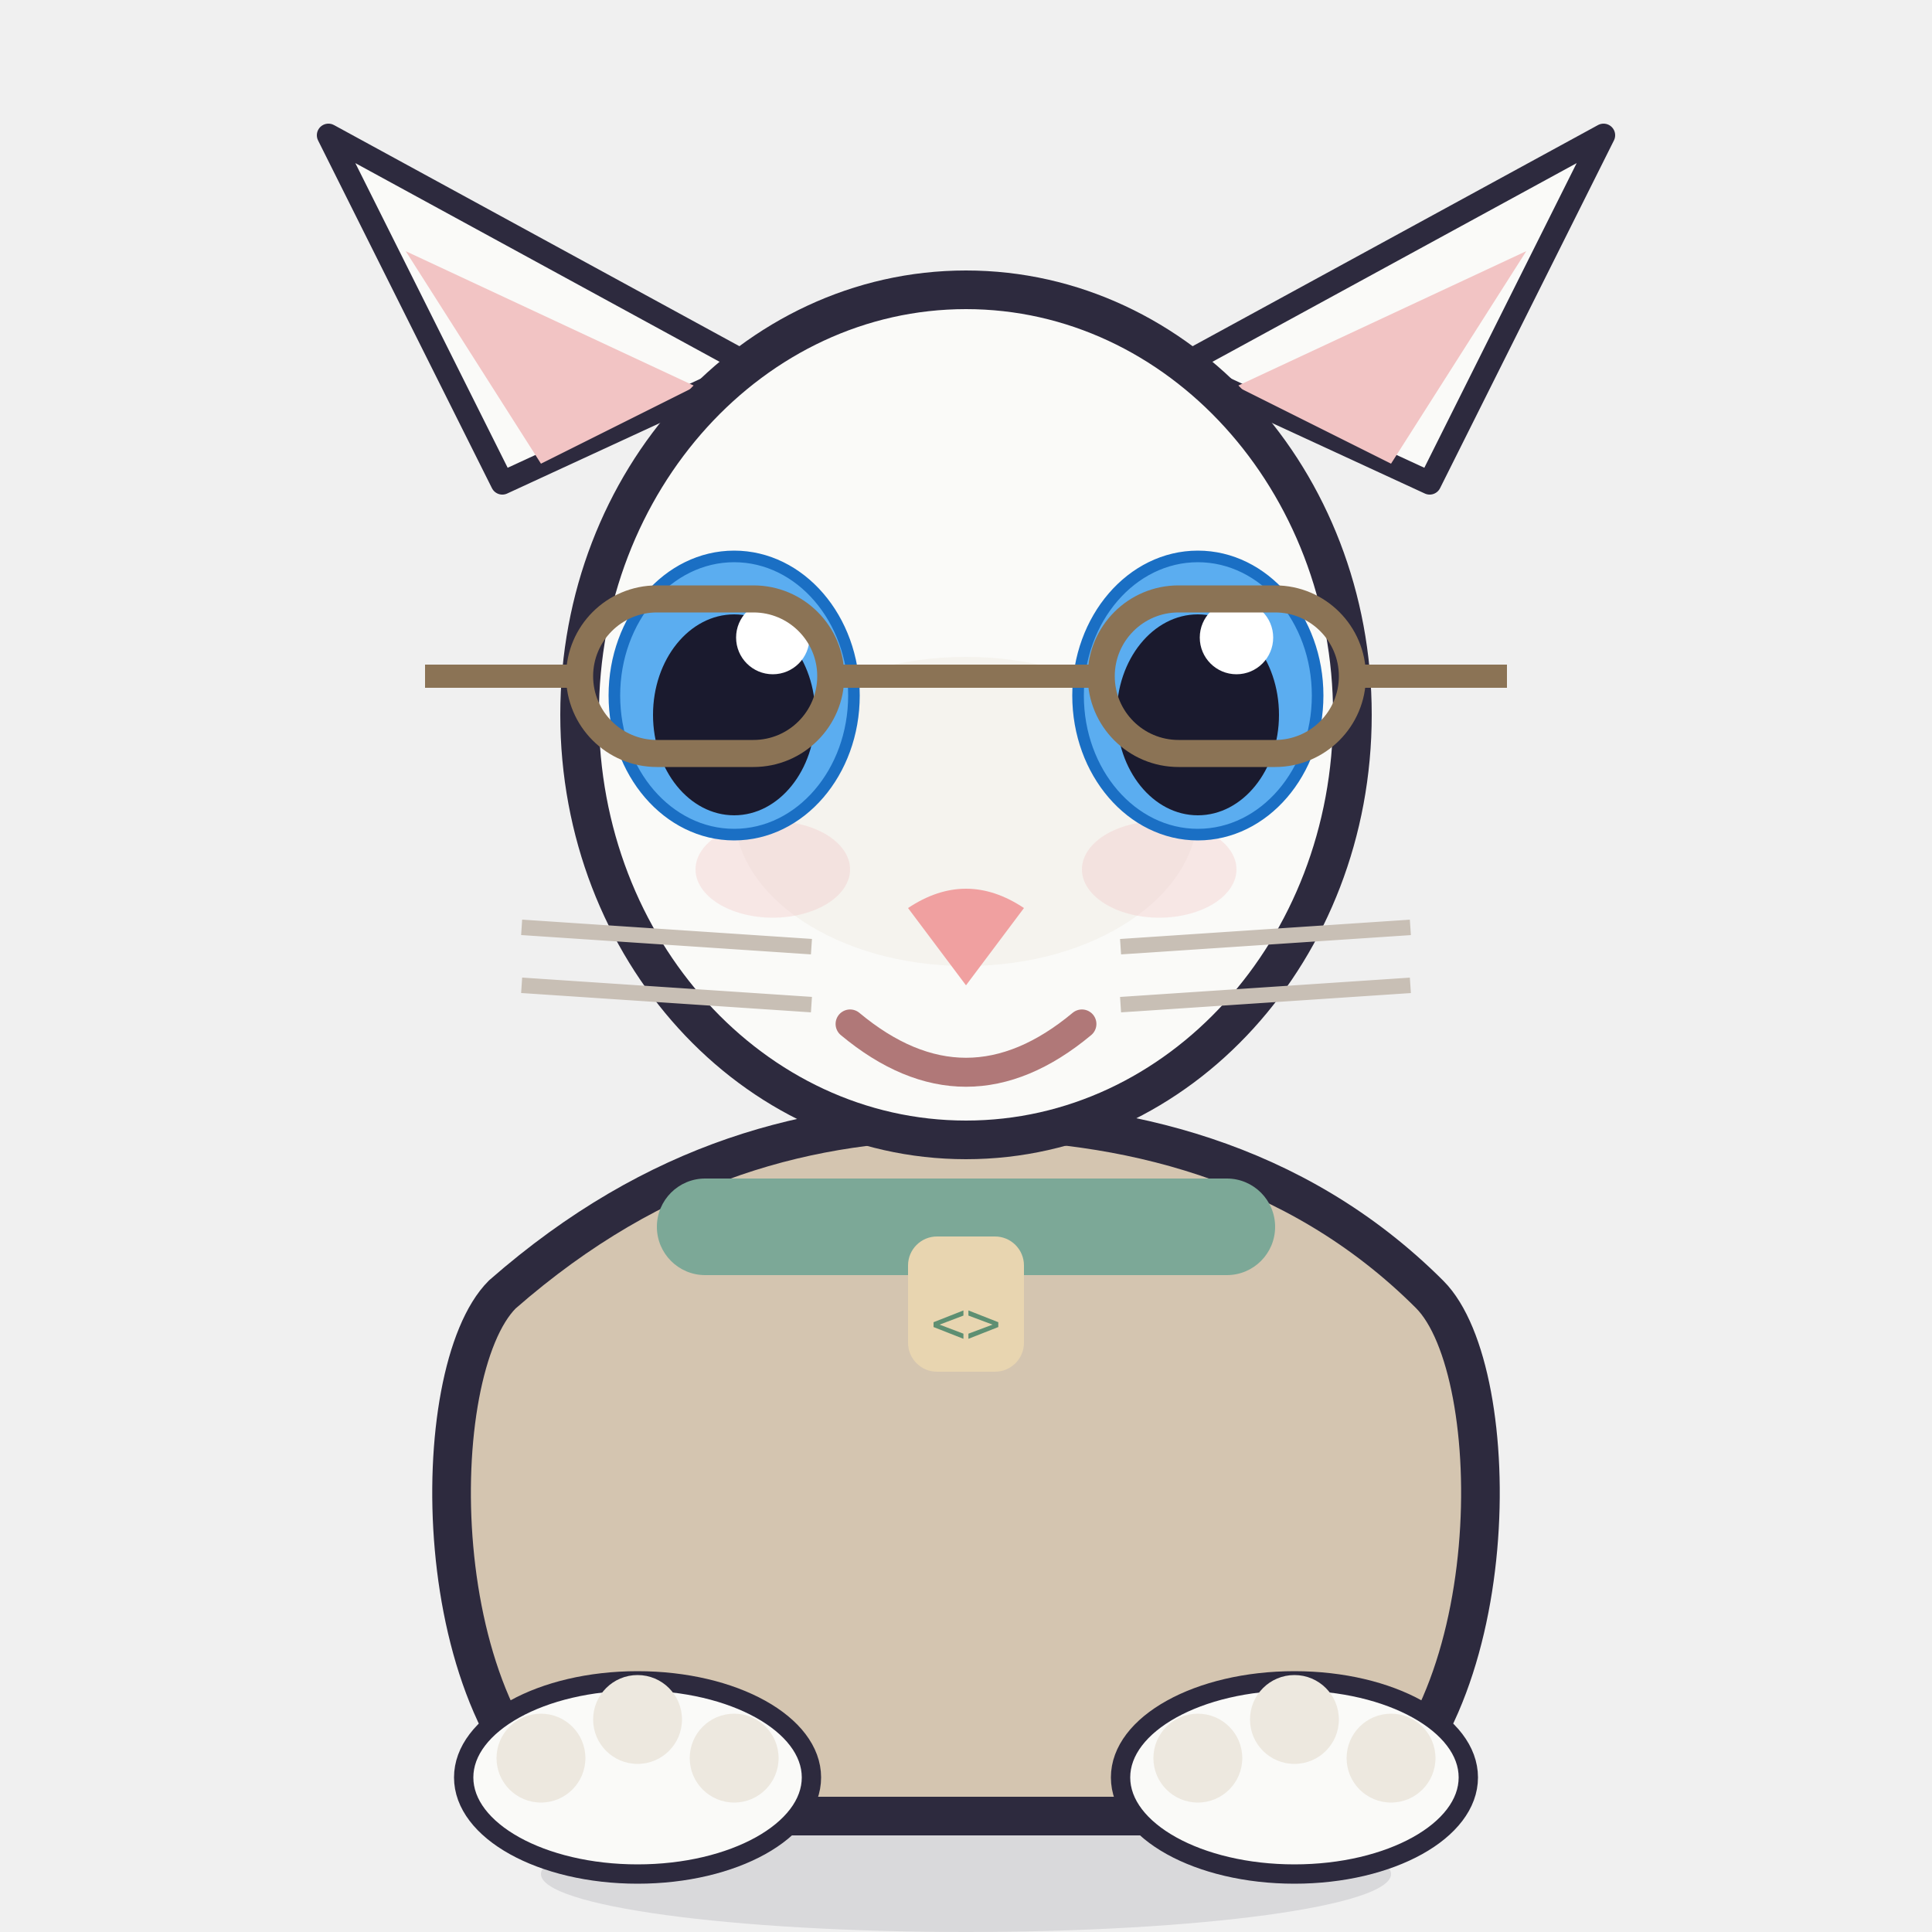
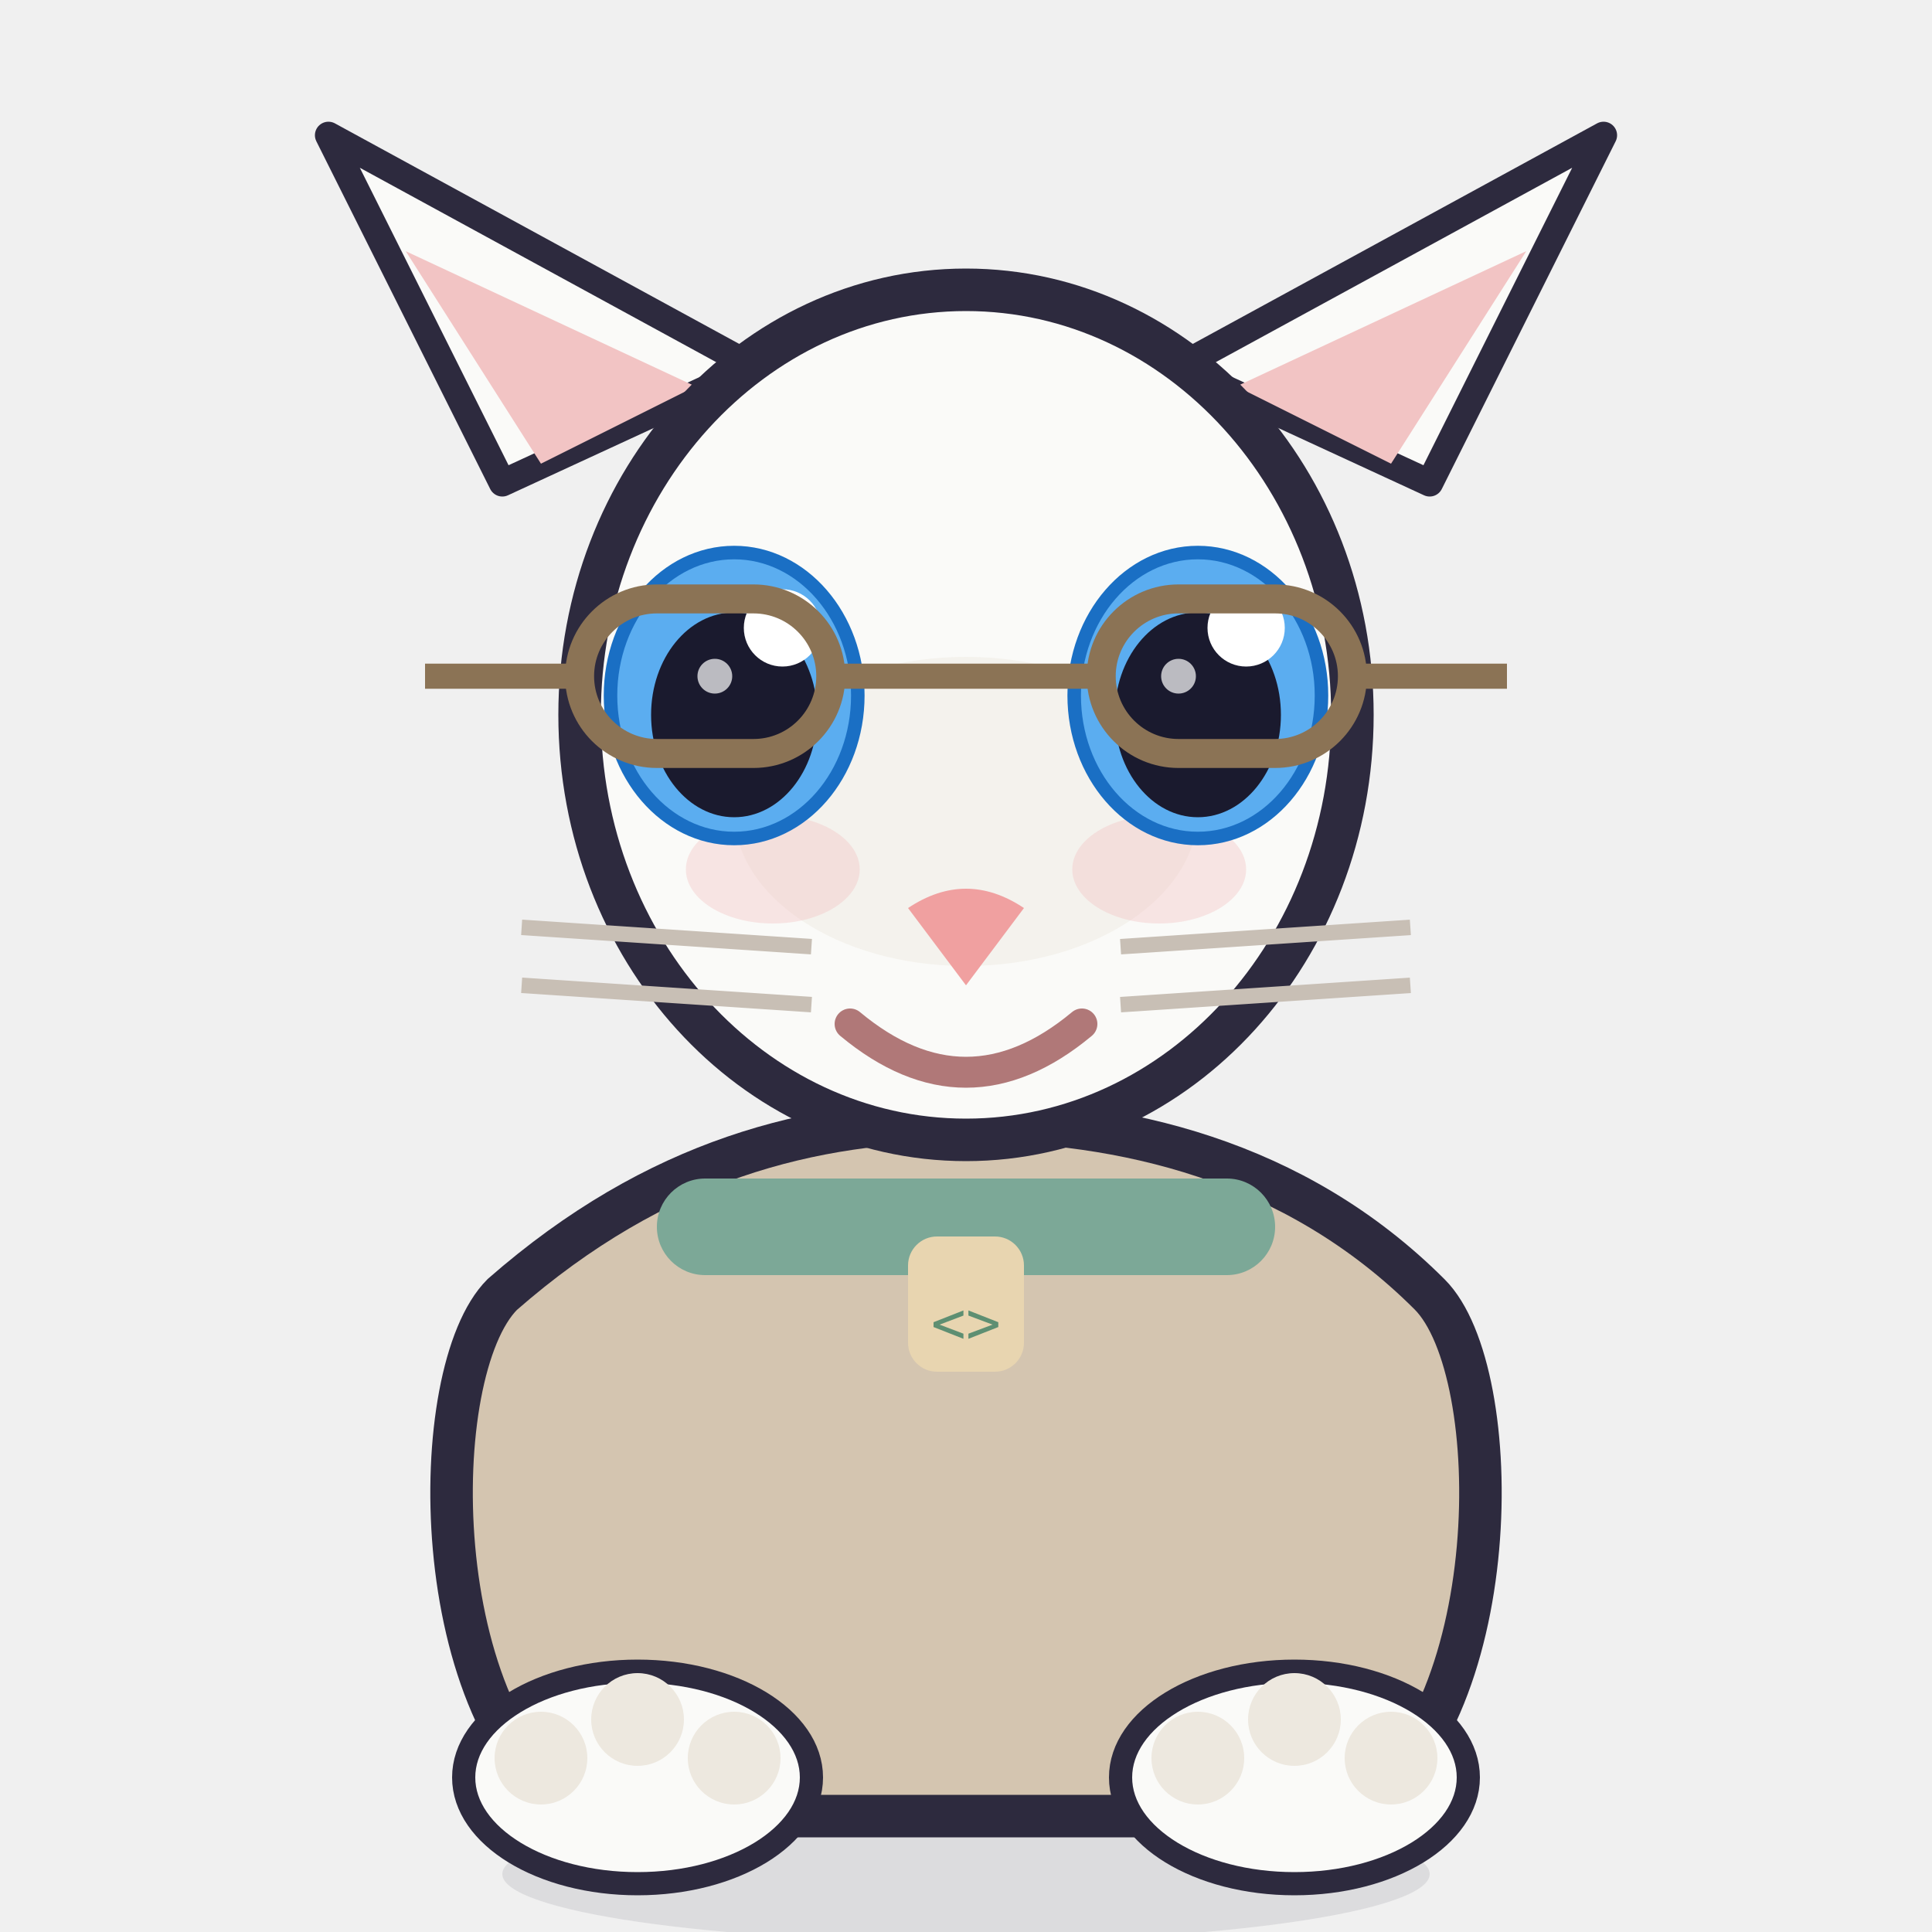
<svg xmlns="http://www.w3.org/2000/svg" viewBox="0 0 100 100" width="100" height="100" role="img" aria-label="Staff Casey, idle">
-   <ellipse cx="50" cy="97" rx="22" ry="3" fill="#2D2A3E" opacity="0.12" />
-   <path d="M26,67 C22,71 22,89 30,94 L70,94 C78,89 78,71 74,67 C67,60 58,58 50,58 C42,58 34,60 26,67 Z" fill="#D4C5B0" stroke="#2D2A3E" stroke-width="2" stroke-linejoin="round" />
-   <rect x="34" y="61" width="32" height="5" rx="2.5" fill="#7CA897" />
-   <rect x="47" y="64" width="6" height="7" rx="1.5" fill="#E8D5B0" />
-   <text x="50" y="69.5" text-anchor="middle" font-family="monospace" font-size="3" fill="#5E8F72">&lt;&gt;</text>
-   <ellipse cx="33" cy="92" rx="9" ry="5" fill="#FAFAF8" stroke="#2D2A3E" stroke-width="1" />
-   <circle cx="28" cy="91" r="2.3" fill="#EDE8DF" />
-   <circle cx="33" cy="89" r="2.3" fill="#EDE8DF" />
-   <circle cx="38" cy="91" r="2.3" fill="#EDE8DF" />
-   <ellipse cx="67" cy="92" rx="9" ry="5" fill="#FAFAF8" stroke="#2D2A3E" stroke-width="1" />
-   <circle cx="62" cy="91" r="2.3" fill="#EDE8DF" />
-   <circle cx="67" cy="89" r="2.3" fill="#EDE8DF" />
-   <circle cx="72" cy="91" r="2.3" fill="#EDE8DF" />
+   <ellipse cx="50" cy="97" rx="24" ry="3.5" fill="#2D2A3E" opacity="0.1" />
  <g>
-     <path d="M26,25 L17,7 L39,19 Z" fill="#FAFAF8" stroke="#2D2A3E" stroke-width="1.2" stroke-linejoin="round" />
-     <path d="M28,24 L21,13 L36,20 Z" fill="#F2C4C4" />
-     <path d="M74,25 L83,7 L61,19 Z" fill="#FAFAF8" stroke="#2D2A3E" stroke-width="1.2" stroke-linejoin="round" />
-     <path d="M72,24 L79,13 L64,20 Z" fill="#F2C4C4" />
-     <ellipse cx="50" cy="37" rx="20" ry="22" fill="#FAFAF8" stroke="#2D2A3E" stroke-width="2" stroke-linejoin="round" />
-     <ellipse cx="50" cy="42" rx="12" ry="8" fill="#EDE8DF" opacity="0.4" />
-     <ellipse cx="40" cy="45" rx="4" ry="2.5" fill="#F2C4C4" opacity="0.35" />
-     <ellipse cx="60" cy="45" rx="4" ry="2.5" fill="#F2C4C4" opacity="0.35" />
-     <ellipse cx="38" cy="36" rx="6.2" ry="7.2" fill="#5BADF0" stroke="#1A6FC4" stroke-width="0.6" />
-     <ellipse cx="38" cy="37" rx="4.2" ry="5.2" fill="#1A1A2E" />
-     <circle cx="40" cy="33" r="1.9" fill="#FFFFFF" />
-     <ellipse cx="62" cy="36" rx="6.2" ry="7.2" fill="#5BADF0" stroke="#1A6FC4" stroke-width="0.6" />
-     <ellipse cx="62" cy="37" rx="4.2" ry="5.2" fill="#1A1A2E" />
-     <circle cx="64" cy="33" r="1.9" fill="#FFFFFF" />
-     <path d="M47,47 L50 51 L53,47 Q50,45 47,47 Z" fill="#F0A0A0" />
-     <path d="M44,53 Q50,58 56,53" stroke="#B07878" stroke-width="1.5" fill="none" stroke-linecap="round" />
-     <line x1="27" y1="48" x2="42" y2="49" stroke="#C8BFB5" stroke-width="0.8" />
-     <line x1="27" y1="51" x2="42" y2="52" stroke="#C8BFB5" stroke-width="0.8" />
-     <line x1="58" y1="49" x2="73" y2="48" stroke="#C8BFB5" stroke-width="0.8" />
-     <line x1="58" y1="52" x2="73" y2="51" stroke="#C8BFB5" stroke-width="0.8" />
-     <rect x="30" y="31" width="13" height="8" rx="4" fill="none" stroke="#8B7355" stroke-width="1.4" />
-     <rect x="57" y="31" width="13" height="8" rx="4" fill="none" stroke="#8B7355" stroke-width="1.4" />
-     <line x1="43" y1="35" x2="57" y2="35" stroke="#8B7355" stroke-width="1.2" />
-     <line x1="22" y1="35" x2="30" y2="35" stroke="#8B7355" stroke-width="1.2" />
-     <line x1="70" y1="35" x2="78" y2="35" stroke="#8B7355" stroke-width="1.2" />
+     <path d="M26,67 C22,71 22,89 30,94 L70,94 C78,89 78,71 74,67 C67,60 58,58 50,58 C42,58 34,60 26,67 Z" fill="#D4C5B0" stroke="#2D2A3E" stroke-width="2.2" stroke-linejoin="round" />
+     <rect x="34" y="61" width="32" height="5" rx="2.5" fill="#7CA897" />
+     <rect x="47" y="64" width="6" height="7" rx="1.5" fill="#E8D5B0" />
+     <text x="50" y="69.5" text-anchor="middle" font-family="monospace" font-size="3" fill="#5E8F72">&lt;&gt;</text>
+     <ellipse cx="33" cy="92" rx="9" ry="5.5" fill="#FAFAF8" stroke="#2D2A3E" stroke-width="1.2" />
+     <circle cx="28" cy="91" r="2.4" fill="#EDE8DF" />
+     <circle cx="33" cy="89" r="2.4" fill="#EDE8DF" />
+     <circle cx="38" cy="91" r="2.4" fill="#EDE8DF" />
+     <ellipse cx="67" cy="92" rx="9" ry="5.5" fill="#FAFAF8" stroke="#2D2A3E" stroke-width="1.2" />
+     <circle cx="62" cy="91" r="2.4" fill="#EDE8DF" />
+     <circle cx="67" cy="89" r="2.4" fill="#EDE8DF" />
+     <circle cx="72" cy="91" r="2.4" fill="#EDE8DF" />
+     <g>
+       <path d="M26,25 L17,7 L39,19 Z" fill="#FAFAF8" stroke="#2D2A3E" stroke-width="1.4" stroke-linejoin="round" />
+       <path d="M28,24 L21,13 L36,20 Z" fill="#F2C4C4" />
+       <path d="M74,25 L83,7 L61,19 Z" fill="#FAFAF8" stroke="#2D2A3E" stroke-width="1.4" stroke-linejoin="round" />
+       <path d="M72,24 L79,13 L64,20 Z" fill="#F2C4C4" />
+       <ellipse cx="50" cy="37" rx="20" ry="22" fill="#FAFAF8" stroke="#2D2A3E" stroke-width="2.2" stroke-linejoin="round" />
+       <ellipse cx="50" cy="42" rx="12" ry="8" fill="#EDE8DF" opacity="0.45" />
+       <ellipse cx="40" cy="45" rx="4.5" ry="2.8" fill="#F2C4C4" opacity="0.4" />
+       <ellipse cx="60" cy="45" rx="4.5" ry="2.8" fill="#F2C4C4" opacity="0.4" />
+       <ellipse cx="38" cy="36" rx="6.4" ry="7.4" fill="#5BADF0" stroke="#1A6FC4" stroke-width="0.7" />
+       <ellipse cx="38" cy="37" rx="4.3" ry="5.3" fill="#1A1A2E" />
+       <circle cx="40.5" cy="32.5" r="2" fill="#FFFFFF" />
+       <circle cx="37" cy="35" r="0.9" fill="#FFFFFF" opacity="0.7" />
+       <ellipse cx="62" cy="36" rx="6.4" ry="7.4" fill="#5BADF0" stroke="#1A6FC4" stroke-width="0.7" />
+       <ellipse cx="62" cy="37" rx="4.3" ry="5.3" fill="#1A1A2E" />
+       <circle cx="64.5" cy="32.5" r="2" fill="#FFFFFF" />
+       <circle cx="61" cy="35" r="0.9" fill="#FFFFFF" opacity="0.7" />
+       <path d="M47,47 L50 51 L53,47 Q50,45 47,47 Z" fill="#F0A0A0" />
+       <path d="M44,53 Q50,58 56,53" stroke="#B07878" stroke-width="1.6" fill="none" stroke-linecap="round" />
+       <line x1="27" y1="48" x2="42" y2="49" stroke="#C8BFB5" stroke-width="0.8" />
+       <line x1="27" y1="51" x2="42" y2="52" stroke="#C8BFB5" stroke-width="0.8" />
+       <line x1="58" y1="49" x2="73" y2="48" stroke="#C8BFB5" stroke-width="0.8" />
+       <line x1="58" y1="52" x2="73" y2="51" stroke="#C8BFB5" stroke-width="0.8" />
+       <rect x="30" y="31" width="13" height="8" rx="4" fill="none" stroke="#8B7355" stroke-width="1.5" />
+       <rect x="57" y="31" width="13" height="8" rx="4" fill="none" stroke="#8B7355" stroke-width="1.5" />
+       <line x1="43" y1="35" x2="57" y2="35" stroke="#8B7355" stroke-width="1.3" />
+       <line x1="22" y1="35" x2="30" y2="35" stroke="#8B7355" stroke-width="1.3" />
+       <line x1="70" y1="35" x2="78" y2="35" stroke="#8B7355" stroke-width="1.3" />
+     </g>
  </g>
</svg>
